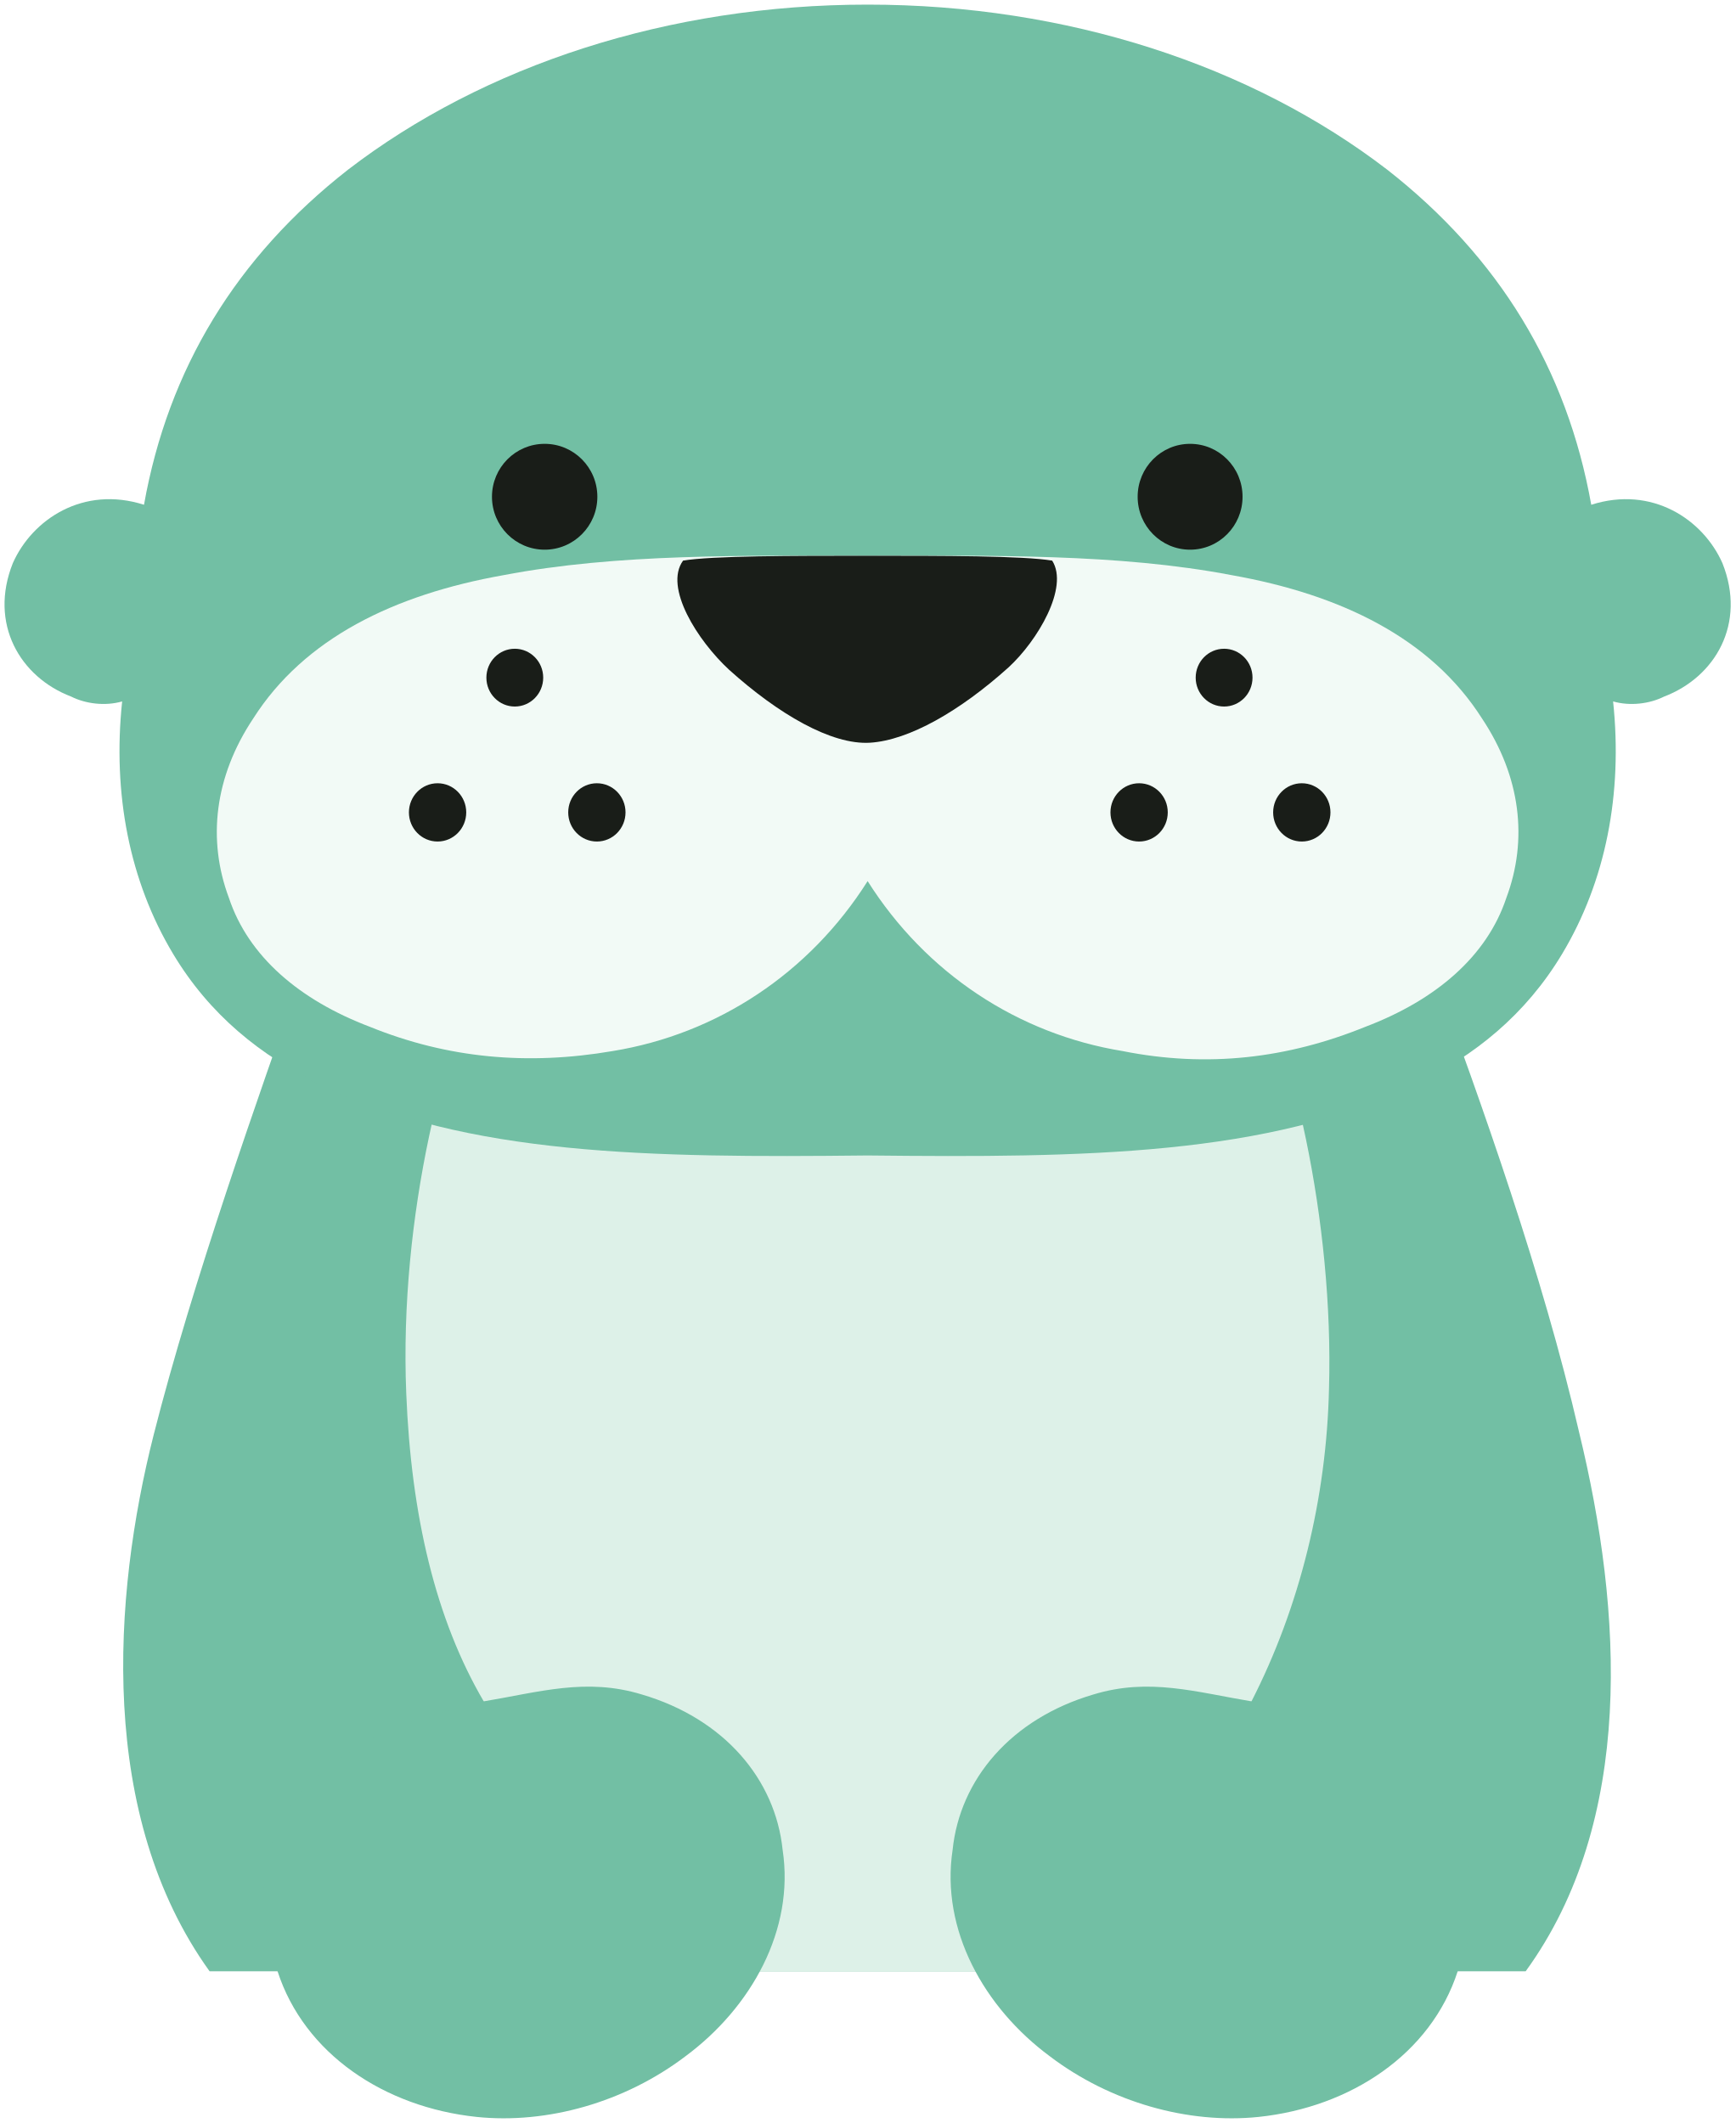
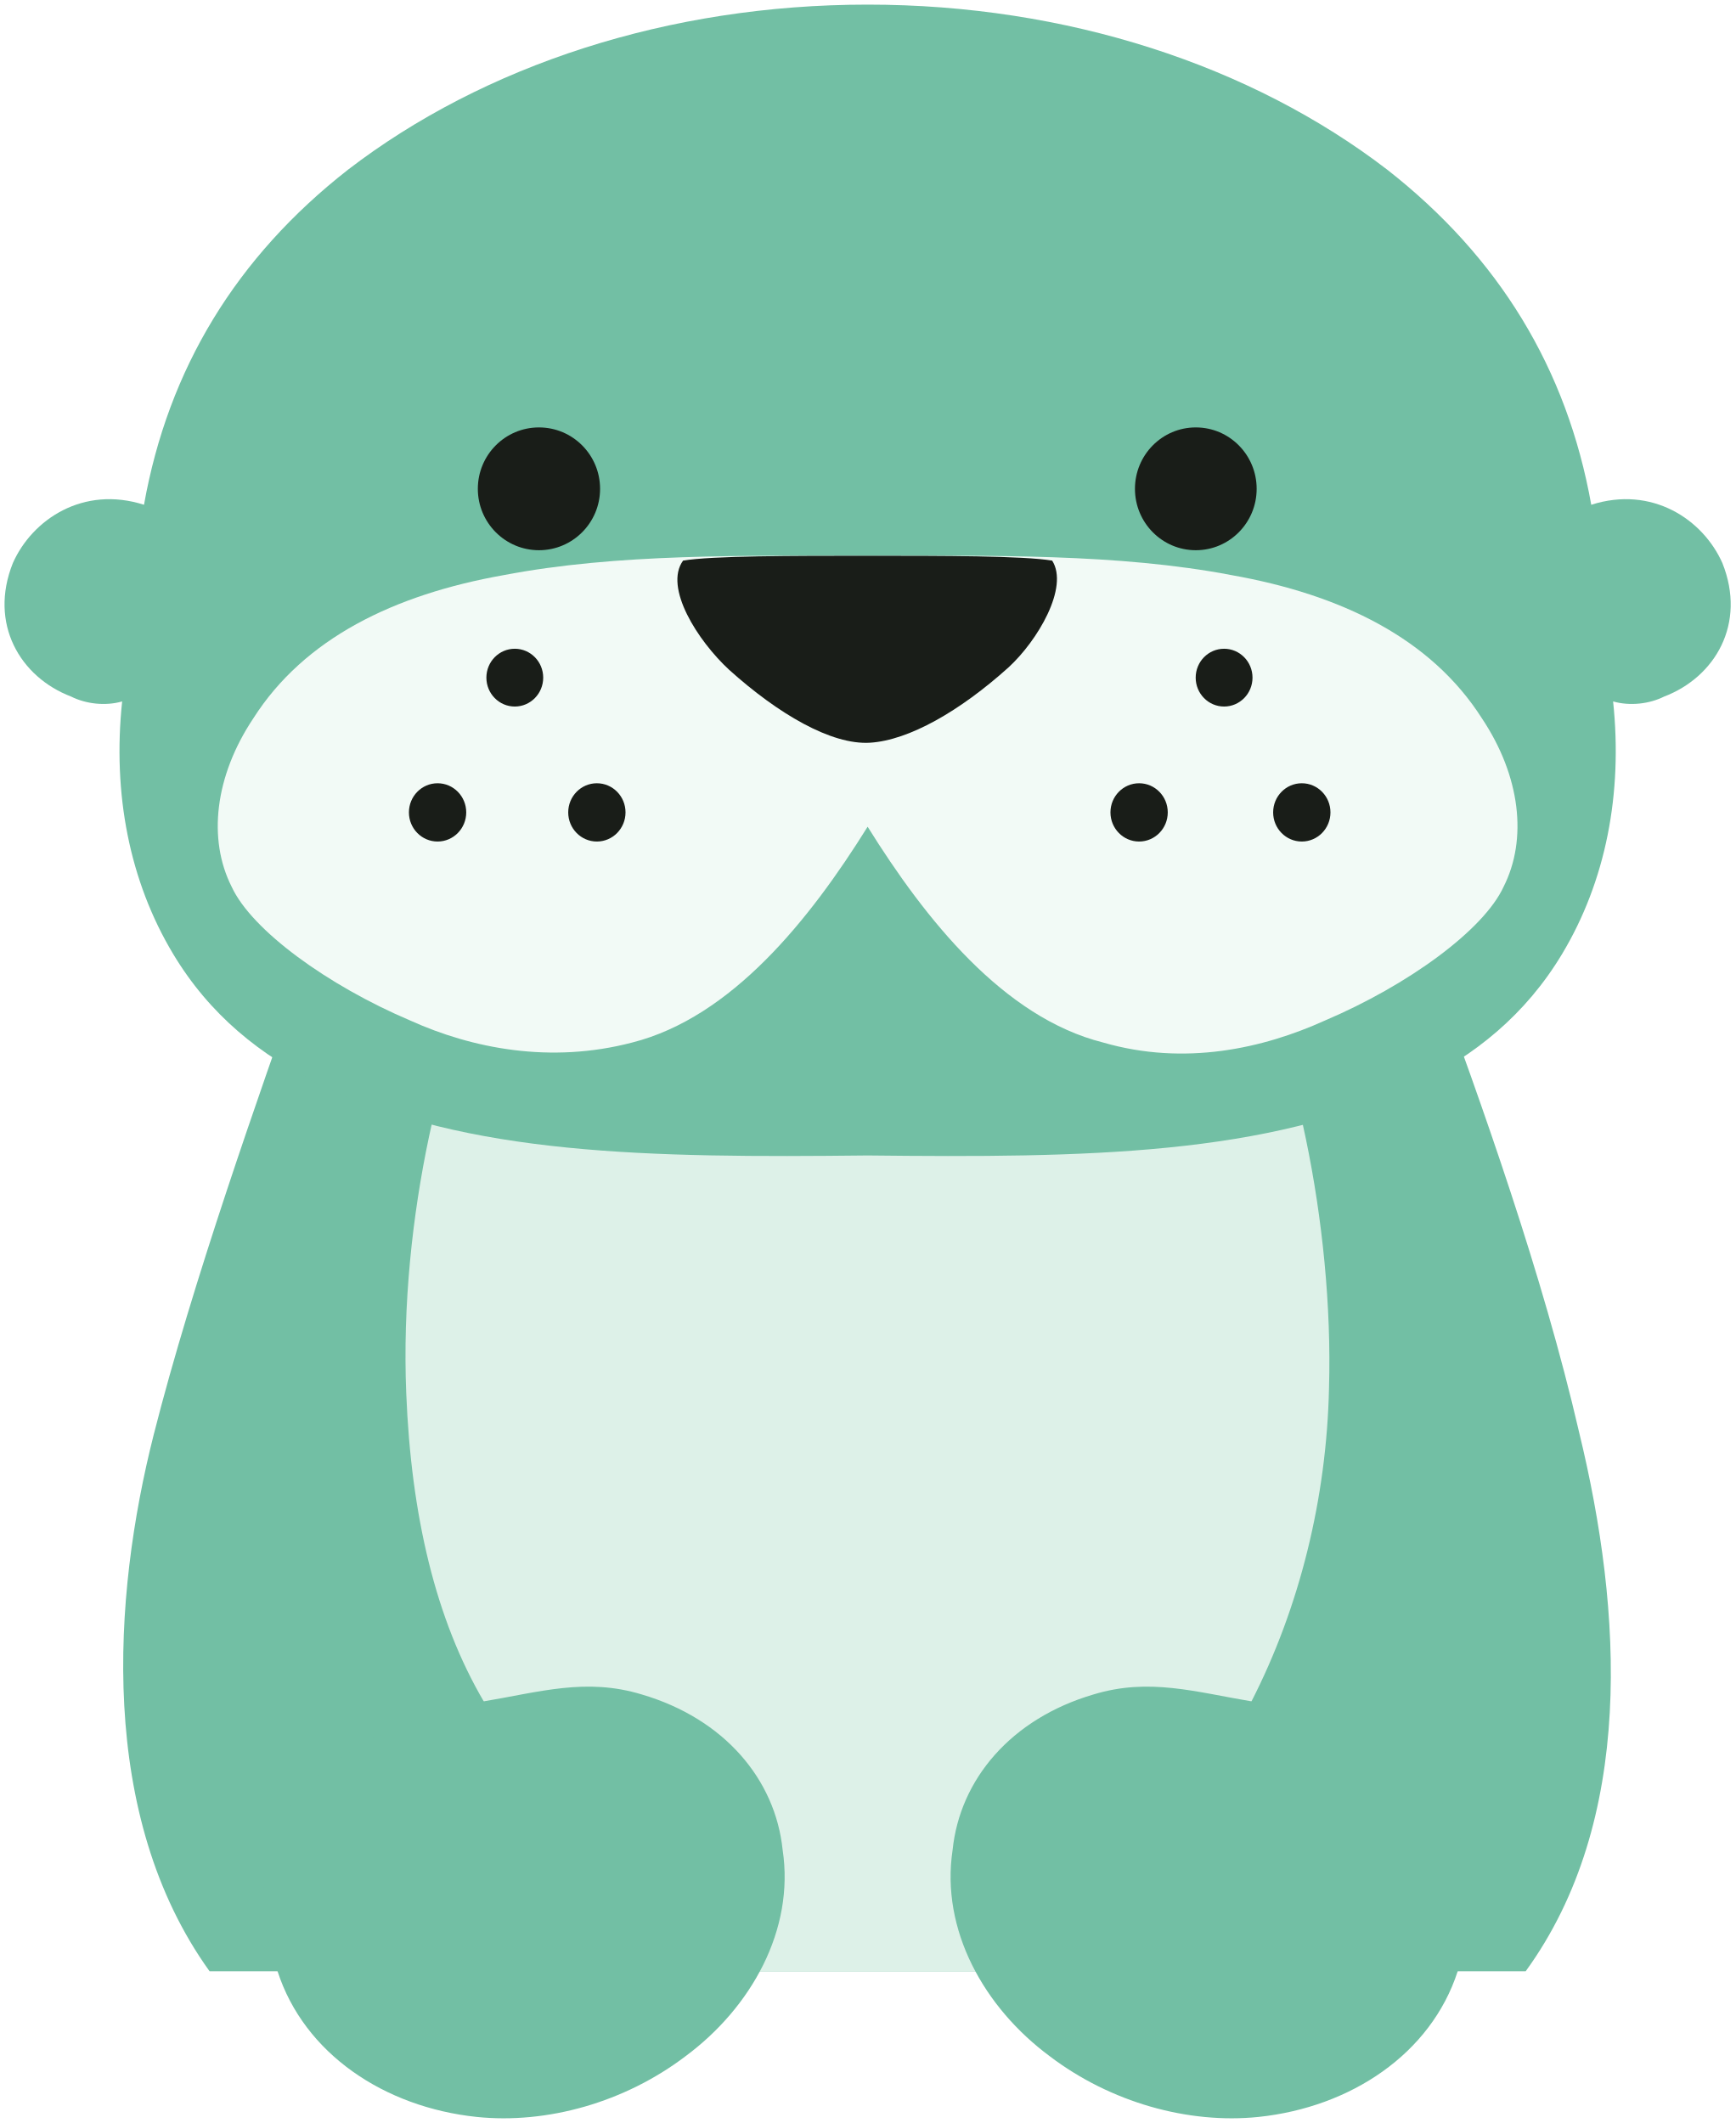
<svg xmlns="http://www.w3.org/2000/svg" viewBox="55.7 66.1 714.7 874.4">
  <g id="_L5H-0__eoyclv0">
    <path d="m181 464c-19 54-46 130-62 193-17 67-23 157 23 221h542c45-62 40-148 22-222-15-65-40-135-61-192z" fill="#72BFA4" />
    <path id="_L5H-0__eoyclv1" d="m259 454c-20 39-39 113-36 186 2 50 12 93 32 127l14 63 86 48h116l87-48 13-63c20-39 31-84 32-129 2-68-15-145-37-183-82-36-226-38-307-1z" fill="#DDF1E8" />
    <path id="_L5H-0__eoyclv2" d="m413 68c-82 0-158 25-214 68-46 36-74 82-84 138-25-8-46 6-54 24-10 25 3 47 24 55 6 3 14 4 21 2-4 38 3 74 21 104 15 25 36 42 61 54 60 29 135 30 225 29 90 1 165 0 225-29 25-12 46-29 61-54 18-30 25-66 21-104 7 2 15 1 21-2 21-8 34-30 24-55-8-18-29-32-54-24-10-56-38-102-84-138-56-43-132-68-214-68z" fill="#72BFA4" />
-     <path id="_L5H-0__eoyclv3" d="m413 295c-51 0-103-1-150 8-45 8-82 26-103 59-16 24-19 50-10 74 8 24 29 42 58 53 32 13 65 16 100 10 43-7 81-32 105-70 24 38 62 63 105 70 35 7 68 3 100-10 29-11 50-29 58-53 9-24 6-50-10-74-21-33-58-51-103-59-47-9-99-8-150-8z" fill="#F2FAF6" />
+     <path id="_L5H-0__eoyclv3" d="M413 295C362 295 310 294 263 303C218 311 181 329 160 362C144.09 385.87 141.23 411.8 151.09 431.31C159.33 449.22 190.59 471.95 224.66 486.43C250.03 497.91 282.37 504.33 316.07 495.48C356.95 485.12 389.14 444.93 413 406.6C436.86 444.91 469.01 485.17 509.94 495.47C543.63 505.25 575.95 497.91 601.29 486.44C635.49 471.9 666.71 449.18 674.91 431.31C684.77 411.79 681.91 385.87 666 362C645 329 608 311 563 303C516 294 464 295 413 295Z" fill="#F2FAF6" />
    <g id="_L5H-0__eoyclv4">
-       <ellipse id="_L5H-0__eoyclv5" cx="280" cy="270.7" rx="21.7" ry="21.8" fill="#191D18" />
-       <ellipse id="_L5H-0__eoyclv6" cx="545.8" cy="270.7" rx="21.6" ry="21.8" fill="#191D18" />
+       <ellipse id="_L5H-0__eoyclv5" cx="277.65" cy="267.43" rx="25.17" ry="25.29" fill="#191D18" />
+       <ellipse id="_L5H-0__eoyclv6" cx="548.15" cy="267.43" rx="25.06" ry="25.29" fill="#191D18" />
    </g>
    <path id="_L5H-0__eoyclv7" d="m337 297c12-2 45-2 76-2s64 0 76 2c7 11-6 33-18 44-20 18-41 30-57 31s-38-12-58-30c-13-12-27-34-19-45z" fill="#191D18" />
    <g id="_L5H-0__eoyclv8">
      <ellipse id="_L5H-0__eoyclv9" cx="267.7" cy="345.2" rx="11.7" ry="11.9" fill="#191D18" />
      <ellipse id="_L5H-0__eoyclv10" cx="235.9" cy="400.7" rx="11.8" ry="12" fill="#191D18" />
      <ellipse id="_L5H-0__eoyclv11" cx="301.5" cy="400.7" rx="11.8" ry="12" fill="#191D18" />
      <ellipse id="_L5H-0__eoyclv12" cx="559.8" cy="345.2" rx="11.7" ry="11.9" fill="#191D18" />
      <ellipse id="_L5H-0__eoyclv13" cx="524.8" cy="400.7" rx="11.8" ry="12" fill="#191D18" />
      <ellipse id="_L5H-0__eoyclv14" cx="591.8" cy="400.7" rx="11.8" ry="12" fill="#191D18" />
    </g>
    <g id="_L5H-0__eoyclv15">
      <path id="_L5H-0__eoyclv16" d="m254 767c24-4 43-10 66-3 34 10 55 35 58 64 5 33-13 65-40 85-25 19-57 28-86 25-38-4-71-26-82-60-12-30-6-60 17-81 18-16 42-24 67-30z" fill="#72BFA4" />
      <path id="_L5H-0__eoyclv17" d="m572 767c-24-4-43-10-66-3-34 10-55 35-58 64-5 33 13 65 40 85 25 19 57 28 86 25 38-4 71-26 82-60 12-30 6-60-17-81-18-16-42-24-67-30z" fill="#72BFA4" />
    </g>
  </g>
</svg>
